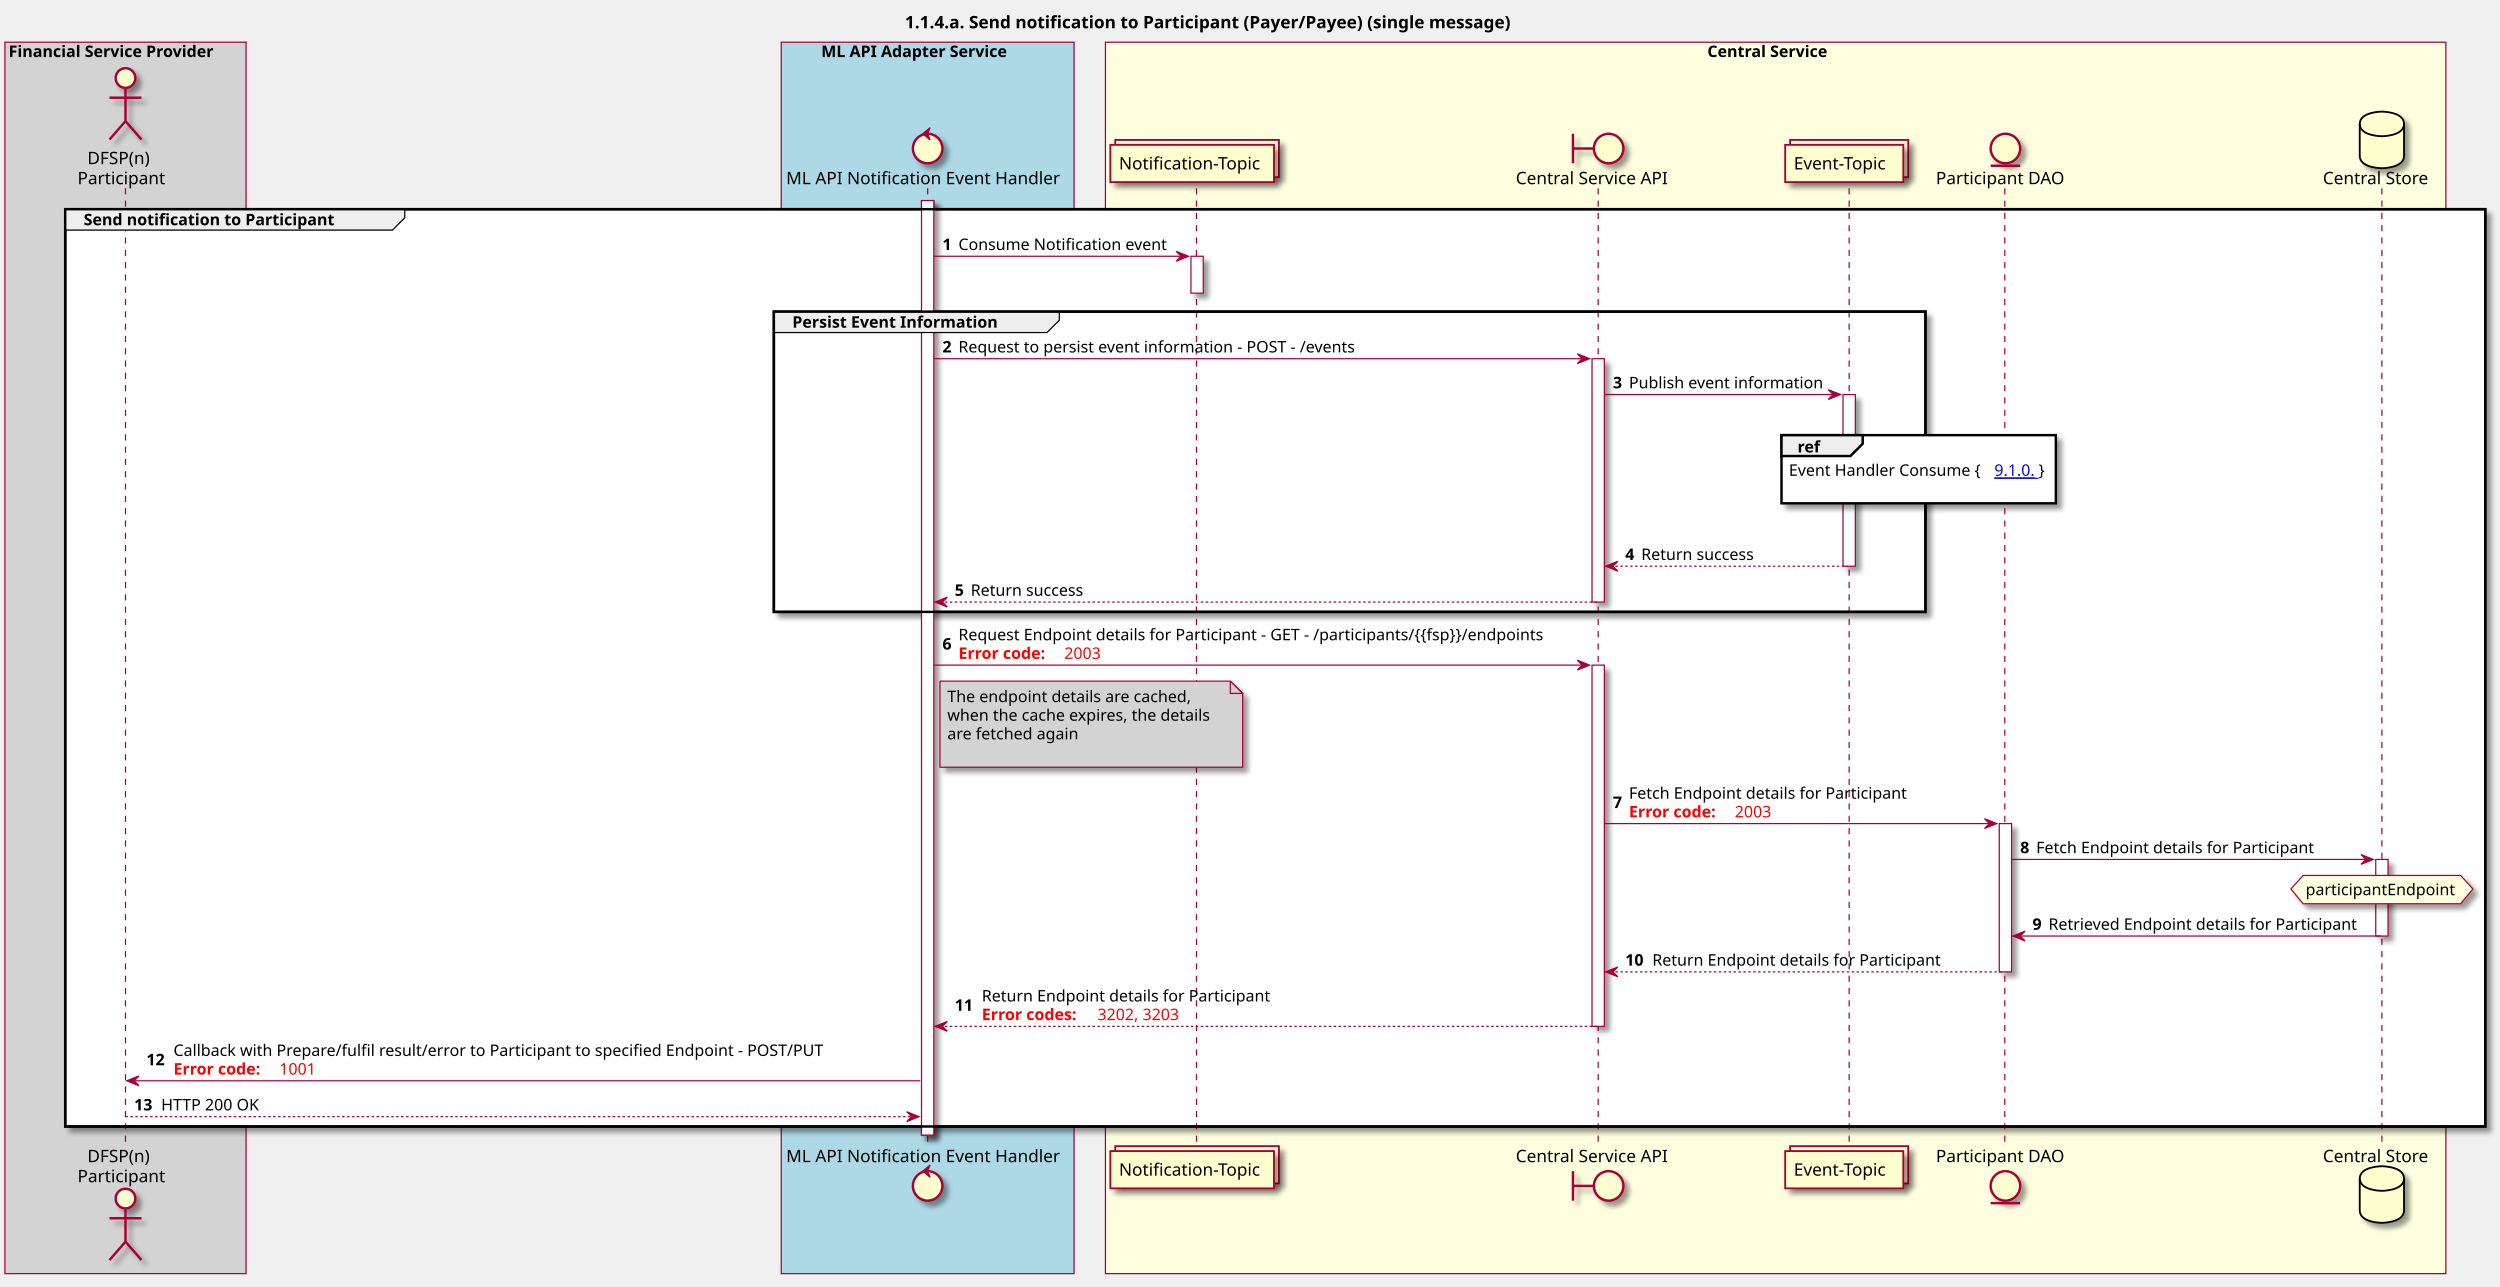
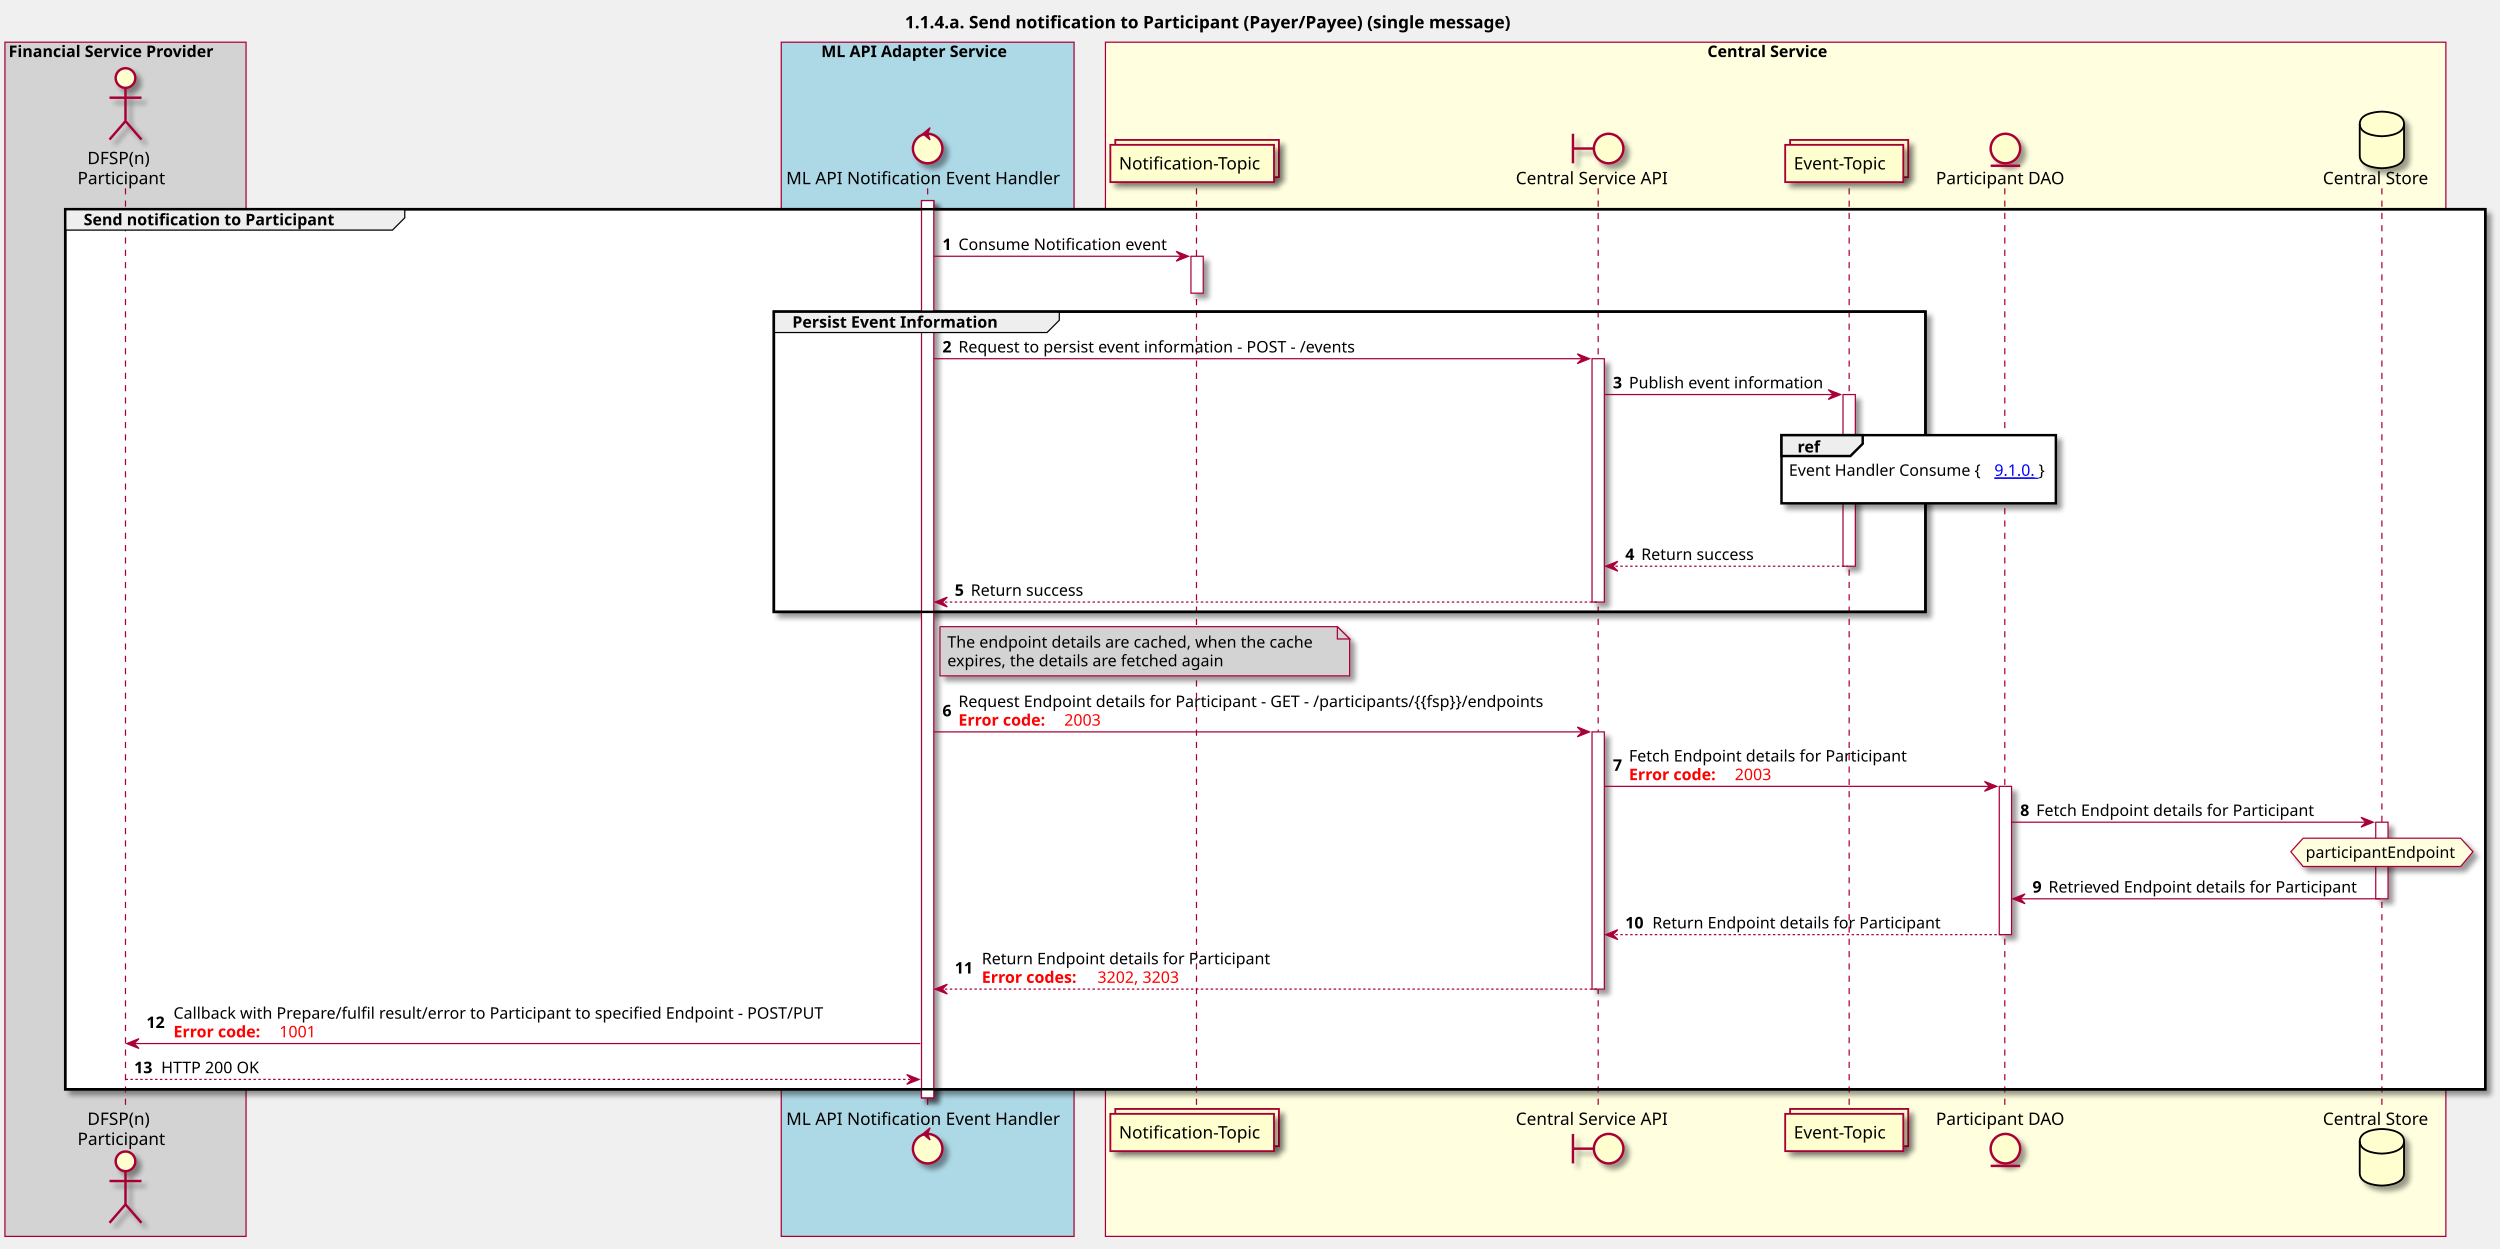
- <svg xmlns="http://www.w3.org/2000/svg" xmlns:xlink="http://www.w3.org/1999/xlink" contentScriptType="application/ecmascript" contentStyleType="text/css" height="1046px" preserveAspectRatio="none" style="width:2032px;height:1046px;" version="1.1" viewBox="0 0 2032 1046" width="2032px" zoomAndPan="magnify">
+ <svg xmlns="http://www.w3.org/2000/svg" xmlns:xlink="http://www.w3.org/1999/xlink" contentScriptType="application/ecmascript" contentStyleType="text/css" height="1015px" preserveAspectRatio="none" style="width:2032px;height:1015px;" version="1.1" viewBox="0 0 2032 1015" width="2032px" zoomAndPan="magnify">
  <defs>
-     <filter height="300%" id="fhhqsnhbnl00g" width="300%" x="-1" y="-1">
+     <filter height="300%" id="f6dwxmrc2n5lg" width="300%" x="-1" y="-1">
      <feGaussianBlur result="blurOut" stdDeviation="2.0" />
      <feColorMatrix in="blurOut" result="blurOut2" type="matrix" values="0 0 0 0 0 0 0 0 0 0 0 0 0 0 0 0 0 0 .4 0" />
      <feOffset dx="4.0" dy="4.0" in="blurOut2" result="blurOut3" />
      <feBlend in="SourceGraphic" in2="blurOut3" mode="normal" />
    </filter>
  </defs>
  <g>
    <text fill="#000000" font-family="sans-serif" font-size="14" font-weight="bold" lengthAdjust="spacingAndGlyphs" textLength="562" x="735.5" y="22.995">1.1.4.a. Send notification to Participant (Payer/Payee) (single message)</text>
-     <rect fill="#D3D3D3" height="1000.906" style="stroke: #A80036; stroke-width: 1.0;" width="196" x="4" y="34.297" />
+     <rect fill="#D3D3D3" height="970.641" style="stroke: #A80036; stroke-width: 1.0;" width="196" x="4" y="34.297" />
    <text fill="#000000" font-family="sans-serif" font-size="13" font-weight="bold" lengthAdjust="spacingAndGlyphs" textLength="190" x="7" y="46.364">Financial Service Provider</text>
-     <rect fill="#ADD8E6" height="1000.906" style="stroke: #A80036; stroke-width: 1.0;" width="238" x="635" y="34.297" />
+     <rect fill="#ADD8E6" height="970.641" style="stroke: #A80036; stroke-width: 1.0;" width="238" x="635" y="34.297" />
    <text fill="#000000" font-family="sans-serif" font-size="13" font-weight="bold" lengthAdjust="spacingAndGlyphs" textLength="173" x="667.5" y="46.364">ML API Adapter Service</text>
-     <rect fill="#FFFFE0" height="1000.906" style="stroke: #A80036; stroke-width: 1.0;" width="1089.5" x="898.5" y="34.297" />
+     <rect fill="#FFFFE0" height="970.641" style="stroke: #A80036; stroke-width: 1.0;" width="1089.5" x="898.5" y="34.297" />
    <text fill="#000000" font-family="sans-serif" font-size="13" font-weight="bold" lengthAdjust="spacingAndGlyphs" textLength="111" x="1387.75" y="46.364">Central Service</text>
-     <rect fill="#FFFFFF" filter="url(#fhhqsnhbnl00g)" height="759.586" style="stroke: #A80036; stroke-width: 1.0;" width="10" x="749" y="163.023" />
-     <rect fill="#FFFFFF" filter="url(#fhhqsnhbnl00g)" height="30" style="stroke: #A80036; stroke-width: 1.0;" width="10" x="968" y="208.289" />
-     <rect fill="#FFFFFF" filter="url(#fhhqsnhbnl00g)" height="197.797" style="stroke: #A80036; stroke-width: 1.0;" width="10" x="1294" y="291.555" />
-     <rect fill="#FFFFFF" filter="url(#fhhqsnhbnl00g)" height="293.594" style="stroke: #A80036; stroke-width: 1.0;" width="10" x="1294" y="540.617" />
-     <rect fill="#FFFFFF" filter="url(#fhhqsnhbnl00g)" height="139.531" style="stroke: #A80036; stroke-width: 1.0;" width="10" x="1498" y="320.688" />
-     <rect fill="#FFFFFF" filter="url(#fhhqsnhbnl00g)" height="120.531" style="stroke: #A80036; stroke-width: 1.0;" width="10" x="1625" y="669.414" />
-     <rect fill="#FFFFFF" filter="url(#fhhqsnhbnl00g)" height="62.266" style="stroke: #A80036; stroke-width: 1.0;" width="10" x="1931" y="698.547" />
-     <rect fill="#FFFFFF" filter="url(#fhhqsnhbnl00g)" height="745.586" style="stroke: #000000; stroke-width: 2.0;" width="1967" x="53" y="170.023" />
-     <rect fill="#FFFFFF" filter="url(#fhhqsnhbnl00g)" height="244.062" style="stroke: #000000; stroke-width: 2.0;" width="936" x="629" y="253.289" />
-     <line style="stroke: #A80036; stroke-width: 1.0; stroke-dasharray: 5.0,5.0;" x1="102" x2="102" y1="153.023" y2="932.609" />
-     <line style="stroke: #A80036; stroke-width: 1.0; stroke-dasharray: 5.0,5.0;" x1="754" x2="754" y1="153.023" y2="932.609" />
-     <line style="stroke: #A80036; stroke-width: 1.0; stroke-dasharray: 5.0,5.0;" x1="972.5" x2="972.5" y1="153.023" y2="932.609" />
-     <line style="stroke: #A80036; stroke-width: 1.0; stroke-dasharray: 5.0,5.0;" x1="1299" x2="1299" y1="153.023" y2="932.609" />
-     <line style="stroke: #A80036; stroke-width: 1.0; stroke-dasharray: 5.0,5.0;" x1="1503" x2="1503" y1="153.023" y2="932.609" />
-     <line style="stroke: #A80036; stroke-width: 1.0; stroke-dasharray: 5.0,5.0;" x1="1629.5" x2="1629.5" y1="153.023" y2="932.609" />
-     <line style="stroke: #A80036; stroke-width: 1.0; stroke-dasharray: 5.0,5.0;" x1="1936" x2="1936" y1="153.023" y2="932.609" />
+     <rect fill="#FFFFFF" filter="url(#f6dwxmrc2n5lg)" height="729.32" style="stroke: #A80036; stroke-width: 1.0;" width="10" x="749" y="163.023" />
+     <rect fill="#FFFFFF" filter="url(#f6dwxmrc2n5lg)" height="30" style="stroke: #A80036; stroke-width: 1.0;" width="10" x="968" y="208.289" />
+     <rect fill="#FFFFFF" filter="url(#f6dwxmrc2n5lg)" height="197.797" style="stroke: #A80036; stroke-width: 1.0;" width="10" x="1294" y="291.555" />
+     <rect fill="#FFFFFF" filter="url(#f6dwxmrc2n5lg)" height="209.062" style="stroke: #A80036; stroke-width: 1.0;" width="10" x="1294" y="594.883" />
+     <rect fill="#FFFFFF" filter="url(#f6dwxmrc2n5lg)" height="139.531" style="stroke: #A80036; stroke-width: 1.0;" width="10" x="1498" y="320.688" />
+     <rect fill="#FFFFFF" filter="url(#f6dwxmrc2n5lg)" height="120.531" style="stroke: #A80036; stroke-width: 1.0;" width="10" x="1625" y="639.148" />
+     <rect fill="#FFFFFF" filter="url(#f6dwxmrc2n5lg)" height="62.266" style="stroke: #A80036; stroke-width: 1.0;" width="10" x="1931" y="668.281" />
+     <rect fill="#FFFFFF" filter="url(#f6dwxmrc2n5lg)" height="715.32" style="stroke: #000000; stroke-width: 2.0;" width="1967" x="53" y="170.023" />
+     <rect fill="#FFFFFF" filter="url(#f6dwxmrc2n5lg)" height="244.062" style="stroke: #000000; stroke-width: 2.0;" width="936" x="629" y="253.289" />
+     <line style="stroke: #A80036; stroke-width: 1.0; stroke-dasharray: 5.0,5.0;" x1="102" x2="102" y1="153.023" y2="902.344" />
+     <line style="stroke: #A80036; stroke-width: 1.0; stroke-dasharray: 5.0,5.0;" x1="754" x2="754" y1="153.023" y2="902.344" />
+     <line style="stroke: #A80036; stroke-width: 1.0; stroke-dasharray: 5.0,5.0;" x1="972.5" x2="972.5" y1="153.023" y2="902.344" />
+     <line style="stroke: #A80036; stroke-width: 1.0; stroke-dasharray: 5.0,5.0;" x1="1299" x2="1299" y1="153.023" y2="902.344" />
+     <line style="stroke: #A80036; stroke-width: 1.0; stroke-dasharray: 5.0,5.0;" x1="1503" x2="1503" y1="153.023" y2="902.344" />
+     <line style="stroke: #A80036; stroke-width: 1.0; stroke-dasharray: 5.0,5.0;" x1="1629.5" x2="1629.5" y1="153.023" y2="902.344" />
+     <line style="stroke: #A80036; stroke-width: 1.0; stroke-dasharray: 5.0,5.0;" x1="1936" x2="1936" y1="153.023" y2="902.344" />
    <text fill="#000000" font-family="sans-serif" font-size="14" lengthAdjust="spacingAndGlyphs" textLength="56" x="71" y="133.425">DFSP(n)</text>
    <text fill="#000000" font-family="sans-serif" font-size="14" lengthAdjust="spacingAndGlyphs" textLength="72" x="63" y="149.722">Participant</text>
-     <ellipse cx="102" cy="63.43" fill="#FEFECE" filter="url(#fhhqsnhbnl00g)" rx="8" ry="8" style="stroke: #A80036; stroke-width: 2.0;" />
-     <path d="M102,71.43 L102,98.43 M89,79.43 L115,79.43 M102,98.43 L89,113.43 M102,98.43 L115,113.43 " fill="none" filter="url(#fhhqsnhbnl00g)" style="stroke: #A80036; stroke-width: 2.0;" />
-     <text fill="#000000" font-family="sans-serif" font-size="14" lengthAdjust="spacingAndGlyphs" textLength="56" x="71" y="944.605">DFSP(n)</text>
-     <text fill="#000000" font-family="sans-serif" font-size="14" lengthAdjust="spacingAndGlyphs" textLength="72" x="63" y="960.901">Participant</text>
-     <ellipse cx="102" cy="974.203" fill="#FEFECE" filter="url(#fhhqsnhbnl00g)" rx="8" ry="8" style="stroke: #A80036; stroke-width: 2.0;" />
-     <path d="M102,982.203 L102,1009.203 M89,990.203 L115,990.203 M102,1009.203 L89,1024.203 M102,1009.203 L115,1024.203 " fill="none" filter="url(#fhhqsnhbnl00g)" style="stroke: #A80036; stroke-width: 2.0;" />
+     <ellipse cx="102" cy="63.43" fill="#FEFECE" filter="url(#f6dwxmrc2n5lg)" rx="8" ry="8" style="stroke: #A80036; stroke-width: 2.0;" />
+     <path d="M102,71.43 L102,98.43 M89,79.43 L115,79.43 M102,98.43 L89,113.43 M102,98.43 L115,113.43 " fill="none" filter="url(#f6dwxmrc2n5lg)" style="stroke: #A80036; stroke-width: 2.0;" />
+     <text fill="#000000" font-family="sans-serif" font-size="14" lengthAdjust="spacingAndGlyphs" textLength="56" x="71" y="914.339">DFSP(n)</text>
+     <text fill="#000000" font-family="sans-serif" font-size="14" lengthAdjust="spacingAndGlyphs" textLength="72" x="63" y="930.636">Participant</text>
+     <ellipse cx="102" cy="943.938" fill="#FEFECE" filter="url(#f6dwxmrc2n5lg)" rx="8" ry="8" style="stroke: #A80036; stroke-width: 2.0;" />
+     <path d="M102,951.938 L102,978.938 M89,959.938 L115,959.938 M102,978.938 L89,993.938 M102,978.938 L115,993.938 " fill="none" filter="url(#f6dwxmrc2n5lg)" style="stroke: #A80036; stroke-width: 2.0;" />
    <text fill="#000000" font-family="sans-serif" font-size="14" lengthAdjust="spacingAndGlyphs" textLength="224" x="639" y="149.722">ML API Notification Event Handler</text>
-     <ellipse cx="754" cy="120.727" fill="#FEFECE" filter="url(#fhhqsnhbnl00g)" rx="12" ry="12" style="stroke: #A80036; stroke-width: 2.0;" />
+     <ellipse cx="754" cy="120.727" fill="#FEFECE" filter="url(#f6dwxmrc2n5lg)" rx="12" ry="12" style="stroke: #A80036; stroke-width: 2.0;" />
    <polygon fill="#A80036" points="750,108.727,756,103.727,754,108.727,756,113.727,750,108.727" style="stroke: #A80036; stroke-width: 1.0;" />
-     <text fill="#000000" font-family="sans-serif" font-size="14" lengthAdjust="spacingAndGlyphs" textLength="224" x="639" y="944.605">ML API Notification Event Handler</text>
-     <ellipse cx="754" cy="963.906" fill="#FEFECE" filter="url(#fhhqsnhbnl00g)" rx="12" ry="12" style="stroke: #A80036; stroke-width: 2.0;" />
-     <polygon fill="#A80036" points="750,951.906,756,946.906,754,951.906,756,956.906,750,951.906" style="stroke: #A80036; stroke-width: 1.0;" />
-     <rect fill="#FEFECE" filter="url(#fhhqsnhbnl00g)" height="30.297" style="stroke: #A80036; stroke-width: 1.5;" width="133" x="906.5" y="113.727" />
-     <rect fill="#FEFECE" filter="url(#fhhqsnhbnl00g)" height="30.297" style="stroke: #A80036; stroke-width: 1.5;" width="133" x="902.5" y="117.727" />
+     <text fill="#000000" font-family="sans-serif" font-size="14" lengthAdjust="spacingAndGlyphs" textLength="224" x="639" y="914.339">ML API Notification Event Handler</text>
+     <ellipse cx="754" cy="933.641" fill="#FEFECE" filter="url(#f6dwxmrc2n5lg)" rx="12" ry="12" style="stroke: #A80036; stroke-width: 2.0;" />
+     <polygon fill="#A80036" points="750,921.641,756,916.641,754,921.641,756,926.641,750,921.641" style="stroke: #A80036; stroke-width: 1.0;" />
+     <rect fill="#FEFECE" filter="url(#f6dwxmrc2n5lg)" height="30.297" style="stroke: #A80036; stroke-width: 1.5;" width="133" x="906.5" y="113.727" />
+     <rect fill="#FEFECE" filter="url(#f6dwxmrc2n5lg)" height="30.297" style="stroke: #A80036; stroke-width: 1.5;" width="133" x="902.5" y="117.727" />
    <text fill="#000000" font-family="sans-serif" font-size="14" lengthAdjust="spacingAndGlyphs" textLength="119" x="909.5" y="137.722">Notification-Topic</text>
-     <rect fill="#FEFECE" filter="url(#fhhqsnhbnl00g)" height="30.297" style="stroke: #A80036; stroke-width: 1.5;" width="133" x="906.5" y="931.609" />
-     <rect fill="#FEFECE" filter="url(#fhhqsnhbnl00g)" height="30.297" style="stroke: #A80036; stroke-width: 1.5;" width="133" x="902.5" y="935.609" />
-     <text fill="#000000" font-family="sans-serif" font-size="14" lengthAdjust="spacingAndGlyphs" textLength="119" x="909.5" y="955.605">Notification-Topic</text>
+     <rect fill="#FEFECE" filter="url(#f6dwxmrc2n5lg)" height="30.297" style="stroke: #A80036; stroke-width: 1.5;" width="133" x="906.5" y="901.344" />
+     <rect fill="#FEFECE" filter="url(#f6dwxmrc2n5lg)" height="30.297" style="stroke: #A80036; stroke-width: 1.5;" width="133" x="902.5" y="905.344" />
+     <text fill="#000000" font-family="sans-serif" font-size="14" lengthAdjust="spacingAndGlyphs" textLength="119" x="909.5" y="925.339">Notification-Topic</text>
    <text fill="#000000" font-family="sans-serif" font-size="14" lengthAdjust="spacingAndGlyphs" textLength="128" x="1232" y="149.722">Central Service API</text>
-     <path d="M1278.5,108.727 L1278.5,132.727 M1278.5,120.727 L1295.5,120.727 " fill="none" filter="url(#fhhqsnhbnl00g)" style="stroke: #A80036; stroke-width: 2.0;" />
-     <ellipse cx="1307.5" cy="120.727" fill="#FEFECE" filter="url(#fhhqsnhbnl00g)" rx="12" ry="12" style="stroke: #A80036; stroke-width: 2.0;" />
-     <text fill="#000000" font-family="sans-serif" font-size="14" lengthAdjust="spacingAndGlyphs" textLength="128" x="1232" y="944.605">Central Service API</text>
-     <path d="M1278.5,951.906 L1278.5,975.906 M1278.5,963.906 L1295.5,963.906 " fill="none" filter="url(#fhhqsnhbnl00g)" style="stroke: #A80036; stroke-width: 2.0;" />
-     <ellipse cx="1307.5" cy="963.906" fill="#FEFECE" filter="url(#fhhqsnhbnl00g)" rx="12" ry="12" style="stroke: #A80036; stroke-width: 2.0;" />
-     <rect fill="#FEFECE" filter="url(#fhhqsnhbnl00g)" height="30.297" style="stroke: #A80036; stroke-width: 1.5;" width="96" x="1455" y="113.727" />
-     <rect fill="#FEFECE" filter="url(#fhhqsnhbnl00g)" height="30.297" style="stroke: #A80036; stroke-width: 1.5;" width="96" x="1451" y="117.727" />
+     <path d="M1278.5,108.727 L1278.5,132.727 M1278.5,120.727 L1295.5,120.727 " fill="none" filter="url(#f6dwxmrc2n5lg)" style="stroke: #A80036; stroke-width: 2.0;" />
+     <ellipse cx="1307.5" cy="120.727" fill="#FEFECE" filter="url(#f6dwxmrc2n5lg)" rx="12" ry="12" style="stroke: #A80036; stroke-width: 2.0;" />
+     <text fill="#000000" font-family="sans-serif" font-size="14" lengthAdjust="spacingAndGlyphs" textLength="128" x="1232" y="914.339">Central Service API</text>
+     <path d="M1278.5,921.641 L1278.5,945.641 M1278.5,933.641 L1295.5,933.641 " fill="none" filter="url(#f6dwxmrc2n5lg)" style="stroke: #A80036; stroke-width: 2.0;" />
+     <ellipse cx="1307.5" cy="933.641" fill="#FEFECE" filter="url(#f6dwxmrc2n5lg)" rx="12" ry="12" style="stroke: #A80036; stroke-width: 2.0;" />
+     <rect fill="#FEFECE" filter="url(#f6dwxmrc2n5lg)" height="30.297" style="stroke: #A80036; stroke-width: 1.5;" width="96" x="1455" y="113.727" />
+     <rect fill="#FEFECE" filter="url(#f6dwxmrc2n5lg)" height="30.297" style="stroke: #A80036; stroke-width: 1.5;" width="96" x="1451" y="117.727" />
    <text fill="#000000" font-family="sans-serif" font-size="14" lengthAdjust="spacingAndGlyphs" textLength="82" x="1458" y="137.722">Event-Topic</text>
-     <rect fill="#FEFECE" filter="url(#fhhqsnhbnl00g)" height="30.297" style="stroke: #A80036; stroke-width: 1.5;" width="96" x="1455" y="931.609" />
-     <rect fill="#FEFECE" filter="url(#fhhqsnhbnl00g)" height="30.297" style="stroke: #A80036; stroke-width: 1.5;" width="96" x="1451" y="935.609" />
-     <text fill="#000000" font-family="sans-serif" font-size="14" lengthAdjust="spacingAndGlyphs" textLength="82" x="1458" y="955.605">Event-Topic</text>
+     <rect fill="#FEFECE" filter="url(#f6dwxmrc2n5lg)" height="30.297" style="stroke: #A80036; stroke-width: 1.5;" width="96" x="1455" y="901.344" />
+     <rect fill="#FEFECE" filter="url(#f6dwxmrc2n5lg)" height="30.297" style="stroke: #A80036; stroke-width: 1.5;" width="96" x="1451" y="905.344" />
+     <text fill="#000000" font-family="sans-serif" font-size="14" lengthAdjust="spacingAndGlyphs" textLength="82" x="1458" y="925.339">Event-Topic</text>
    <text fill="#000000" font-family="sans-serif" font-size="14" lengthAdjust="spacingAndGlyphs" textLength="107" x="1573.5" y="149.722">Participant DAO</text>
-     <ellipse cx="1630" cy="120.727" fill="#FEFECE" filter="url(#fhhqsnhbnl00g)" rx="12" ry="12" style="stroke: #A80036; stroke-width: 2.0;" />
+     <ellipse cx="1630" cy="120.727" fill="#FEFECE" filter="url(#f6dwxmrc2n5lg)" rx="12" ry="12" style="stroke: #A80036; stroke-width: 2.0;" />
    <line style="stroke: #A80036; stroke-width: 2.0;" x1="1618" x2="1642" y1="134.727" y2="134.727" />
-     <text fill="#000000" font-family="sans-serif" font-size="14" lengthAdjust="spacingAndGlyphs" textLength="107" x="1573.5" y="944.605">Participant DAO</text>
-     <ellipse cx="1630" cy="963.906" fill="#FEFECE" filter="url(#fhhqsnhbnl00g)" rx="12" ry="12" style="stroke: #A80036; stroke-width: 2.0;" />
-     <line style="stroke: #A80036; stroke-width: 2.0;" x1="1618" x2="1642" y1="977.906" y2="977.906" />
+     <text fill="#000000" font-family="sans-serif" font-size="14" lengthAdjust="spacingAndGlyphs" textLength="107" x="1573.5" y="914.339">Participant DAO</text>
+     <ellipse cx="1630" cy="933.641" fill="#FEFECE" filter="url(#f6dwxmrc2n5lg)" rx="12" ry="12" style="stroke: #A80036; stroke-width: 2.0;" />
+     <line style="stroke: #A80036; stroke-width: 2.0;" x1="1618" x2="1642" y1="947.641" y2="947.641" />
    <text fill="#000000" font-family="sans-serif" font-size="14" lengthAdjust="spacingAndGlyphs" textLength="90" x="1888" y="149.722">Central Store</text>
-     <path d="M1918,100.727 C1918,90.727 1936,90.727 1936,90.727 C1936,90.727 1954,90.727 1954,100.727 L1954,126.727 C1954,136.727 1936,136.727 1936,136.727 C1936,136.727 1918,136.727 1918,126.727 L1918,100.727 " fill="#FEFECE" filter="url(#fhhqsnhbnl00g)" style="stroke: #000000; stroke-width: 1.5;" />
+     <path d="M1918,100.727 C1918,90.727 1936,90.727 1936,90.727 C1936,90.727 1954,90.727 1954,100.727 L1954,126.727 C1954,136.727 1936,136.727 1936,136.727 C1936,136.727 1918,136.727 1918,126.727 L1918,100.727 " fill="#FEFECE" filter="url(#f6dwxmrc2n5lg)" style="stroke: #000000; stroke-width: 1.5;" />
    <path d="M1918,100.727 C1918,110.727 1936,110.727 1936,110.727 C1936,110.727 1954,110.727 1954,100.727 " fill="none" style="stroke: #000000; stroke-width: 1.5;" />
-     <text fill="#000000" font-family="sans-serif" font-size="14" lengthAdjust="spacingAndGlyphs" textLength="90" x="1888" y="944.605">Central Store</text>
-     <path d="M1918,957.906 C1918,947.906 1936,947.906 1936,947.906 C1936,947.906 1954,947.906 1954,957.906 L1954,983.906 C1954,993.906 1936,993.906 1936,993.906 C1936,993.906 1918,993.906 1918,983.906 L1918,957.906 " fill="#FEFECE" filter="url(#fhhqsnhbnl00g)" style="stroke: #000000; stroke-width: 1.5;" />
-     <path d="M1918,957.906 C1918,967.906 1936,967.906 1936,967.906 C1936,967.906 1954,967.906 1954,957.906 " fill="none" style="stroke: #000000; stroke-width: 1.5;" />
-     <rect fill="#FFFFFF" filter="url(#fhhqsnhbnl00g)" height="759.586" style="stroke: #A80036; stroke-width: 1.0;" width="10" x="749" y="163.023" />
-     <rect fill="#FFFFFF" filter="url(#fhhqsnhbnl00g)" height="30" style="stroke: #A80036; stroke-width: 1.0;" width="10" x="968" y="208.289" />
-     <rect fill="#FFFFFF" filter="url(#fhhqsnhbnl00g)" height="197.797" style="stroke: #A80036; stroke-width: 1.0;" width="10" x="1294" y="291.555" />
-     <rect fill="#FFFFFF" filter="url(#fhhqsnhbnl00g)" height="293.594" style="stroke: #A80036; stroke-width: 1.0;" width="10" x="1294" y="540.617" />
-     <rect fill="#FFFFFF" filter="url(#fhhqsnhbnl00g)" height="139.531" style="stroke: #A80036; stroke-width: 1.0;" width="10" x="1498" y="320.688" />
-     <rect fill="#FFFFFF" filter="url(#fhhqsnhbnl00g)" height="120.531" style="stroke: #A80036; stroke-width: 1.0;" width="10" x="1625" y="669.414" />
-     <rect fill="#FFFFFF" filter="url(#fhhqsnhbnl00g)" height="62.266" style="stroke: #A80036; stroke-width: 1.0;" width="10" x="1931" y="698.547" />
+     <text fill="#000000" font-family="sans-serif" font-size="14" lengthAdjust="spacingAndGlyphs" textLength="90" x="1888" y="914.339">Central Store</text>
+     <path d="M1918,927.641 C1918,917.641 1936,917.641 1936,917.641 C1936,917.641 1954,917.641 1954,927.641 L1954,953.641 C1954,963.641 1936,963.641 1936,963.641 C1936,963.641 1918,963.641 1918,953.641 L1918,927.641 " fill="#FEFECE" filter="url(#f6dwxmrc2n5lg)" style="stroke: #000000; stroke-width: 1.5;" />
+     <path d="M1918,927.641 C1918,937.641 1936,937.641 1936,937.641 C1936,937.641 1954,937.641 1954,927.641 " fill="none" style="stroke: #000000; stroke-width: 1.5;" />
+     <rect fill="#FFFFFF" filter="url(#f6dwxmrc2n5lg)" height="729.32" style="stroke: #A80036; stroke-width: 1.0;" width="10" x="749" y="163.023" />
+     <rect fill="#FFFFFF" filter="url(#f6dwxmrc2n5lg)" height="30" style="stroke: #A80036; stroke-width: 1.0;" width="10" x="968" y="208.289" />
+     <rect fill="#FFFFFF" filter="url(#f6dwxmrc2n5lg)" height="197.797" style="stroke: #A80036; stroke-width: 1.0;" width="10" x="1294" y="291.555" />
+     <rect fill="#FFFFFF" filter="url(#f6dwxmrc2n5lg)" height="209.062" style="stroke: #A80036; stroke-width: 1.0;" width="10" x="1294" y="594.883" />
+     <rect fill="#FFFFFF" filter="url(#f6dwxmrc2n5lg)" height="139.531" style="stroke: #A80036; stroke-width: 1.0;" width="10" x="1498" y="320.688" />
+     <rect fill="#FFFFFF" filter="url(#f6dwxmrc2n5lg)" height="120.531" style="stroke: #A80036; stroke-width: 1.0;" width="10" x="1625" y="639.148" />
+     <rect fill="#FFFFFF" filter="url(#f6dwxmrc2n5lg)" height="62.266" style="stroke: #A80036; stroke-width: 1.0;" width="10" x="1931" y="668.281" />
    <path d="M53,170.023 L329,170.023 L329,177.023 L319,187.023 L53,187.023 L53,170.023 " fill="#EEEEEE" style="stroke: #000000; stroke-width: 1.0;" />
-     <rect fill="none" height="745.586" style="stroke: #000000; stroke-width: 2.0;" width="1967" x="53" y="170.023" />
+     <rect fill="none" height="715.32" style="stroke: #000000; stroke-width: 2.0;" width="1967" x="53" y="170.023" />
    <text fill="#000000" font-family="sans-serif" font-size="13" font-weight="bold" lengthAdjust="spacingAndGlyphs" textLength="231" x="68" y="183.09">Send notification to Participant</text>
    <polygon fill="#A80036" points="956,204.289,966,208.289,956,212.289,960,208.289" style="stroke: #A80036; stroke-width: 1.0;" />
    <line style="stroke: #A80036; stroke-width: 1.0;" x1="759" x2="962" y1="208.289" y2="208.289" />
    <text fill="#000000" font-family="sans-serif" font-size="13" font-weight="bold" lengthAdjust="spacingAndGlyphs" textLength="9" x="766" y="203.223">1</text>
    <text fill="#000000" font-family="sans-serif" font-size="13" lengthAdjust="spacingAndGlyphs" textLength="177" x="779" y="203.223">Consume Notification event</text>
    <path d="M629,253.289 L861,253.289 L861,260.289 L851,270.289 L629,270.289 L629,253.289 " fill="#EEEEEE" style="stroke: #000000; stroke-width: 1.0;" />
    <rect fill="none" height="244.062" style="stroke: #000000; stroke-width: 2.0;" width="936" x="629" y="253.289" />
    <text fill="#000000" font-family="sans-serif" font-size="13" font-weight="bold" lengthAdjust="spacingAndGlyphs" textLength="187" x="644" y="266.356">Persist Event Information</text>
    <polygon fill="#A80036" points="1282,287.555,1292,291.555,1282,295.555,1286,291.555" style="stroke: #A80036; stroke-width: 1.0;" />
    <line style="stroke: #A80036; stroke-width: 1.0;" x1="759" x2="1288" y1="291.555" y2="291.555" />
    <text fill="#000000" font-family="sans-serif" font-size="13" font-weight="bold" lengthAdjust="spacingAndGlyphs" textLength="9" x="766" y="286.489">2</text>
    <text fill="#000000" font-family="sans-serif" font-size="13" lengthAdjust="spacingAndGlyphs" textLength="340" x="779" y="286.489">Request to persist event information - POST - /events</text>
    <polygon fill="#A80036" points="1486,316.688,1496,320.688,1486,324.688,1490,320.688" style="stroke: #A80036; stroke-width: 1.0;" />
    <line style="stroke: #A80036; stroke-width: 1.0;" x1="1304" x2="1492" y1="320.688" y2="320.688" />
    <text fill="#000000" font-family="sans-serif" font-size="13" font-weight="bold" lengthAdjust="spacingAndGlyphs" textLength="9" x="1311" y="315.622">3</text>
    <text fill="#000000" font-family="sans-serif" font-size="13" lengthAdjust="spacingAndGlyphs" textLength="162" x="1324" y="315.622">Publish event information</text>
-     <rect fill="#FFFFFF" filter="url(#fhhqsnhbnl00g)" height="55.398" style="stroke: #000000; stroke-width: 2.0;" width="223" x="1448" y="353.688" />
+     <rect fill="#FFFFFF" filter="url(#f6dwxmrc2n5lg)" height="55.398" style="stroke: #000000; stroke-width: 2.0;" width="223" x="1448" y="353.688" />
    <polygon fill="#EEEEEE" points="1448,353.688,1514,353.688,1514,360.688,1504,370.688,1448,370.688,1448,353.688" style="stroke: #000000; stroke-width: 2.0;" />
    <text fill="#000000" font-family="sans-serif" font-size="13" font-weight="bold" lengthAdjust="spacingAndGlyphs" textLength="21" x="1461" y="367.754">ref</text>
    <text fill="#000000" font-family="sans-serif" font-size="13" lengthAdjust="spacingAndGlyphs" textLength="167" x="1454" y="386.754">Event Handler Consume {</text>
    <a target="_top" xlink:actuate="onRequest" xlink:href="https://github.com/mojaloop/docs/blob/develop/CentralServices/seq_diagrams/seq-event-9.1.0.svg" xlink:show="new" xlink:title="https://github.com/mojaloop/docs/blob/develop/CentralServices/seq_diagrams/seq-event-9.1.0.svg" xlink:type="simple">
      <text fill="#0000FF" font-family="sans-serif" font-size="13" lengthAdjust="spacingAndGlyphs" text-decoration="underline" textLength="36" x="1621" y="386.754">9.1.0.</text>
      <line style="stroke: #0000FF; stroke-width: 1.0;" x1="1621" x2="1657" y1="388.754" y2="388.754" />
    </a>
    <text fill="#000000" font-family="sans-serif" font-size="13" lengthAdjust="spacingAndGlyphs" textLength="8" x="1657" y="386.754">}</text>
    <text fill="#000000" font-family="sans-serif" font-size="13" lengthAdjust="spacingAndGlyphs" textLength="0" x="1458" y="401.887" />
    <polygon fill="#A80036" points="1315,456.219,1305,460.219,1315,464.219,1311,460.219" style="stroke: #A80036; stroke-width: 1.0;" />
    <line style="stroke: #A80036; stroke-width: 1.0; stroke-dasharray: 2.0,2.0;" x1="1309" x2="1502" y1="460.219" y2="460.219" />
    <text fill="#000000" font-family="sans-serif" font-size="13" font-weight="bold" lengthAdjust="spacingAndGlyphs" textLength="9" x="1321" y="455.153">4</text>
    <text fill="#000000" font-family="sans-serif" font-size="13" lengthAdjust="spacingAndGlyphs" textLength="97" x="1334" y="455.153">Return success</text>
    <polygon fill="#A80036" points="770,485.352,760,489.352,770,493.352,766,489.352" style="stroke: #A80036; stroke-width: 1.0;" />
    <line style="stroke: #A80036; stroke-width: 1.0; stroke-dasharray: 2.0,2.0;" x1="764" x2="1298" y1="489.352" y2="489.352" />
    <text fill="#000000" font-family="sans-serif" font-size="13" font-weight="bold" lengthAdjust="spacingAndGlyphs" textLength="9" x="776" y="484.286">5</text>
    <text fill="#000000" font-family="sans-serif" font-size="13" lengthAdjust="spacingAndGlyphs" textLength="97" x="789" y="484.286">Return success</text>
-     <polygon fill="#A80036" points="1282,536.617,1292,540.617,1282,544.617,1286,540.617" style="stroke: #A80036; stroke-width: 1.0;" />
-     <line style="stroke: #A80036; stroke-width: 1.0;" x1="759" x2="1288" y1="540.617" y2="540.617" />
-     <text fill="#000000" font-family="sans-serif" font-size="13" font-weight="bold" lengthAdjust="spacingAndGlyphs" textLength="9" x="766" y="527.985">6</text>
-     <text fill="#000000" font-family="sans-serif" font-size="13" lengthAdjust="spacingAndGlyphs" textLength="503" x="779" y="520.418">Request Endpoint details for Participant - GET - /participants/{{fsp}}/endpoints</text>
-     <text fill="#FF0000" font-family="sans-serif" font-size="13" font-weight="bold" lengthAdjust="spacingAndGlyphs" textLength="82" x="779" y="535.551">Error code:</text>
-     <text fill="#FF0000" font-family="sans-serif" font-size="13" lengthAdjust="spacingAndGlyphs" textLength="32" x="865" y="535.551">2003</text>
-     <path d="M764,553.617 L764,623.617 L1010,623.617 L1010,563.617 L1000,553.617 L764,553.617 " fill="#D3D3D3" filter="url(#fhhqsnhbnl00g)" style="stroke: #A80036; stroke-width: 1.0;" />
-     <path d="M1000,553.617 L1000,563.617 L1010,563.617 L1000,553.617 " fill="#D3D3D3" style="stroke: #A80036; stroke-width: 1.0;" />
-     <text fill="#000000" font-family="sans-serif" font-size="13" lengthAdjust="spacingAndGlyphs" textLength="208" x="770" y="570.684">The endpoint details are cached,</text>
-     <text fill="#000000" font-family="sans-serif" font-size="13" lengthAdjust="spacingAndGlyphs" textLength="225" x="770" y="585.817">when the cache expires, the details</text>
-     <text fill="#000000" font-family="sans-serif" font-size="13" lengthAdjust="spacingAndGlyphs" textLength="112" x="770" y="600.95">are fetched again</text>
-     <text fill="#000000" font-family="sans-serif" font-size="13" lengthAdjust="spacingAndGlyphs" textLength="0" x="774" y="616.082" />
-     <polygon fill="#A80036" points="1613,665.414,1623,669.414,1613,673.414,1617,669.414" style="stroke: #A80036; stroke-width: 1.0;" />
-     <line style="stroke: #A80036; stroke-width: 1.0;" x1="1304" x2="1619" y1="669.414" y2="669.414" />
-     <text fill="#000000" font-family="sans-serif" font-size="13" font-weight="bold" lengthAdjust="spacingAndGlyphs" textLength="9" x="1311" y="656.782">7</text>
-     <text fill="#000000" font-family="sans-serif" font-size="13" lengthAdjust="spacingAndGlyphs" textLength="234" x="1324" y="649.215">Fetch Endpoint details for Participant</text>
-     <text fill="#FF0000" font-family="sans-serif" font-size="13" font-weight="bold" lengthAdjust="spacingAndGlyphs" textLength="82" x="1324" y="664.348">Error code:</text>
-     <text fill="#FF0000" font-family="sans-serif" font-size="13" lengthAdjust="spacingAndGlyphs" textLength="32" x="1410" y="664.348">2003</text>
-     <polygon fill="#A80036" points="1919,694.547,1929,698.547,1919,702.547,1923,698.547" style="stroke: #A80036; stroke-width: 1.0;" />
-     <line style="stroke: #A80036; stroke-width: 1.0;" x1="1635" x2="1925" y1="698.547" y2="698.547" />
-     <text fill="#000000" font-family="sans-serif" font-size="13" font-weight="bold" lengthAdjust="spacingAndGlyphs" textLength="9" x="1642" y="693.481">8</text>
-     <text fill="#000000" font-family="sans-serif" font-size="13" lengthAdjust="spacingAndGlyphs" textLength="234" x="1655" y="693.481">Fetch Endpoint details for Participant</text>
-     <polygon fill="#FFFFE0" filter="url(#fhhqsnhbnl00g)" points="1872,711.547,2000,711.547,2010,722.547,2000,734.547,1872,734.547,1862,722.547,1872,711.547" style="stroke: #A80036; stroke-width: 1.0;" />
-     <text fill="#000000" font-family="sans-serif" font-size="13" lengthAdjust="spacingAndGlyphs" textLength="124" x="1874" y="727.614">participantEndpoint</text>
-     <polygon fill="#A80036" points="1646,756.812,1636,760.812,1646,764.812,1642,760.812" style="stroke: #A80036; stroke-width: 1.0;" />
-     <line style="stroke: #A80036; stroke-width: 1.0;" x1="1640" x2="1935" y1="760.812" y2="760.812" />
-     <text fill="#000000" font-family="sans-serif" font-size="13" font-weight="bold" lengthAdjust="spacingAndGlyphs" textLength="9" x="1652" y="755.747">9</text>
-     <text fill="#000000" font-family="sans-serif" font-size="13" lengthAdjust="spacingAndGlyphs" textLength="259" x="1665" y="755.747">Retrieved Endpoint details for Participant</text>
-     <polygon fill="#A80036" points="1315,785.945,1305,789.945,1315,793.945,1311,789.945" style="stroke: #A80036; stroke-width: 1.0;" />
-     <line style="stroke: #A80036; stroke-width: 1.0; stroke-dasharray: 2.0,2.0;" x1="1309" x2="1629" y1="789.945" y2="789.945" />
-     <text fill="#000000" font-family="sans-serif" font-size="13" font-weight="bold" lengthAdjust="spacingAndGlyphs" textLength="18" x="1321" y="784.879">10</text>
-     <text fill="#000000" font-family="sans-serif" font-size="13" lengthAdjust="spacingAndGlyphs" textLength="241" x="1343" y="784.879">Return Endpoint details for Participant</text>
-     <polygon fill="#A80036" points="770,830.211,760,834.211,770,838.211,766,834.211" style="stroke: #A80036; stroke-width: 1.0;" />
-     <line style="stroke: #A80036; stroke-width: 1.0; stroke-dasharray: 2.0,2.0;" x1="764" x2="1298" y1="834.211" y2="834.211" />
-     <text fill="#000000" font-family="sans-serif" font-size="13" font-weight="bold" lengthAdjust="spacingAndGlyphs" textLength="18" x="776" y="821.579">11</text>
-     <text fill="#000000" font-family="sans-serif" font-size="13" lengthAdjust="spacingAndGlyphs" textLength="241" x="798" y="814.012">Return Endpoint details for Participant</text>
-     <text fill="#FF0000" font-family="sans-serif" font-size="13" font-weight="bold" lengthAdjust="spacingAndGlyphs" textLength="90" x="798" y="829.145">Error codes:</text>
-     <text fill="#FF0000" font-family="sans-serif" font-size="13" lengthAdjust="spacingAndGlyphs" textLength="72" x="892" y="829.145">3202, 3203</text>
-     <polygon fill="#A80036" points="113,874.477,103,878.477,113,882.477,109,878.477" style="stroke: #A80036; stroke-width: 1.0;" />
-     <line style="stroke: #A80036; stroke-width: 1.0;" x1="107" x2="748" y1="878.477" y2="878.477" />
-     <text fill="#000000" font-family="sans-serif" font-size="13" font-weight="bold" lengthAdjust="spacingAndGlyphs" textLength="18" x="119" y="865.844">12</text>
-     <text fill="#000000" font-family="sans-serif" font-size="13" lengthAdjust="spacingAndGlyphs" textLength="542" x="141" y="858.278">Callback with Prepare/fulfil result/error to Participant to specified Endpoint - POST/PUT</text>
-     <text fill="#FF0000" font-family="sans-serif" font-size="13" font-weight="bold" lengthAdjust="spacingAndGlyphs" textLength="82" x="141" y="873.411">Error code:</text>
-     <text fill="#FF0000" font-family="sans-serif" font-size="13" lengthAdjust="spacingAndGlyphs" textLength="32" x="227" y="873.411">1001</text>
-     <polygon fill="#A80036" points="737,903.609,747,907.609,737,911.609,741,907.609" style="stroke: #A80036; stroke-width: 1.0;" />
-     <line style="stroke: #A80036; stroke-width: 1.0; stroke-dasharray: 2.0,2.0;" x1="102" x2="743" y1="907.609" y2="907.609" />
-     <text fill="#000000" font-family="sans-serif" font-size="13" font-weight="bold" lengthAdjust="spacingAndGlyphs" textLength="18" x="109" y="902.543">13</text>
-     <text fill="#000000" font-family="sans-serif" font-size="13" lengthAdjust="spacingAndGlyphs" textLength="82" x="131" y="902.543">HTTP 200 OK</text>
+     <path d="M764,509.352 L764,549.352 L1097,549.352 L1097,519.352 L1087,509.352 L764,509.352 " fill="#D3D3D3" filter="url(#f6dwxmrc2n5lg)" style="stroke: #A80036; stroke-width: 1.0;" />
+     <path d="M1087,509.352 L1087,519.352 L1097,519.352 L1087,509.352 " fill="#D3D3D3" style="stroke: #A80036; stroke-width: 1.0;" />
+     <text fill="#000000" font-family="sans-serif" font-size="13" lengthAdjust="spacingAndGlyphs" textLength="312" x="770" y="526.418">The endpoint details are cached, when the cache</text>
+     <text fill="#000000" font-family="sans-serif" font-size="13" lengthAdjust="spacingAndGlyphs" textLength="237" x="770" y="541.551">expires, the details are fetched again</text>
+     <polygon fill="#A80036" points="1282,590.883,1292,594.883,1282,598.883,1286,594.883" style="stroke: #A80036; stroke-width: 1.0;" />
+     <line style="stroke: #A80036; stroke-width: 1.0;" x1="759" x2="1288" y1="594.883" y2="594.883" />
+     <text fill="#000000" font-family="sans-serif" font-size="13" font-weight="bold" lengthAdjust="spacingAndGlyphs" textLength="9" x="766" y="582.25">6</text>
+     <text fill="#000000" font-family="sans-serif" font-size="13" lengthAdjust="spacingAndGlyphs" textLength="503" x="779" y="574.684">Request Endpoint details for Participant - GET - /participants/{{fsp}}/endpoints</text>
+     <text fill="#FF0000" font-family="sans-serif" font-size="13" font-weight="bold" lengthAdjust="spacingAndGlyphs" textLength="82" x="779" y="589.817">Error code:</text>
+     <text fill="#FF0000" font-family="sans-serif" font-size="13" lengthAdjust="spacingAndGlyphs" textLength="32" x="865" y="589.817">2003</text>
+     <polygon fill="#A80036" points="1613,635.148,1623,639.148,1613,643.148,1617,639.148" style="stroke: #A80036; stroke-width: 1.0;" />
+     <line style="stroke: #A80036; stroke-width: 1.0;" x1="1304" x2="1619" y1="639.148" y2="639.148" />
+     <text fill="#000000" font-family="sans-serif" font-size="13" font-weight="bold" lengthAdjust="spacingAndGlyphs" textLength="9" x="1311" y="626.516">7</text>
+     <text fill="#000000" font-family="sans-serif" font-size="13" lengthAdjust="spacingAndGlyphs" textLength="234" x="1324" y="618.95">Fetch Endpoint details for Participant</text>
+     <text fill="#FF0000" font-family="sans-serif" font-size="13" font-weight="bold" lengthAdjust="spacingAndGlyphs" textLength="82" x="1324" y="634.082">Error code:</text>
+     <text fill="#FF0000" font-family="sans-serif" font-size="13" lengthAdjust="spacingAndGlyphs" textLength="32" x="1410" y="634.082">2003</text>
+     <polygon fill="#A80036" points="1919,664.281,1929,668.281,1919,672.281,1923,668.281" style="stroke: #A80036; stroke-width: 1.0;" />
+     <line style="stroke: #A80036; stroke-width: 1.0;" x1="1635" x2="1925" y1="668.281" y2="668.281" />
+     <text fill="#000000" font-family="sans-serif" font-size="13" font-weight="bold" lengthAdjust="spacingAndGlyphs" textLength="9" x="1642" y="663.215">8</text>
+     <text fill="#000000" font-family="sans-serif" font-size="13" lengthAdjust="spacingAndGlyphs" textLength="234" x="1655" y="663.215">Fetch Endpoint details for Participant</text>
+     <polygon fill="#FFFFE0" filter="url(#f6dwxmrc2n5lg)" points="1872,681.281,2000,681.281,2010,692.281,2000,704.281,1872,704.281,1862,692.281,1872,681.281" style="stroke: #A80036; stroke-width: 1.0;" />
+     <text fill="#000000" font-family="sans-serif" font-size="13" lengthAdjust="spacingAndGlyphs" textLength="124" x="1874" y="697.348">participantEndpoint</text>
+     <polygon fill="#A80036" points="1646,726.547,1636,730.547,1646,734.547,1642,730.547" style="stroke: #A80036; stroke-width: 1.0;" />
+     <line style="stroke: #A80036; stroke-width: 1.0;" x1="1640" x2="1935" y1="730.547" y2="730.547" />
+     <text fill="#000000" font-family="sans-serif" font-size="13" font-weight="bold" lengthAdjust="spacingAndGlyphs" textLength="9" x="1652" y="725.481">9</text>
+     <text fill="#000000" font-family="sans-serif" font-size="13" lengthAdjust="spacingAndGlyphs" textLength="259" x="1665" y="725.481">Retrieved Endpoint details for Participant</text>
+     <polygon fill="#A80036" points="1315,755.68,1305,759.68,1315,763.68,1311,759.68" style="stroke: #A80036; stroke-width: 1.0;" />
+     <line style="stroke: #A80036; stroke-width: 1.0; stroke-dasharray: 2.0,2.0;" x1="1309" x2="1629" y1="759.68" y2="759.68" />
+     <text fill="#000000" font-family="sans-serif" font-size="13" font-weight="bold" lengthAdjust="spacingAndGlyphs" textLength="18" x="1321" y="754.614">10</text>
+     <text fill="#000000" font-family="sans-serif" font-size="13" lengthAdjust="spacingAndGlyphs" textLength="241" x="1343" y="754.614">Return Endpoint details for Participant</text>
+     <polygon fill="#A80036" points="770,799.945,760,803.945,770,807.945,766,803.945" style="stroke: #A80036; stroke-width: 1.0;" />
+     <line style="stroke: #A80036; stroke-width: 1.0; stroke-dasharray: 2.0,2.0;" x1="764" x2="1298" y1="803.945" y2="803.945" />
+     <text fill="#000000" font-family="sans-serif" font-size="13" font-weight="bold" lengthAdjust="spacingAndGlyphs" textLength="18" x="776" y="791.313">11</text>
+     <text fill="#000000" font-family="sans-serif" font-size="13" lengthAdjust="spacingAndGlyphs" textLength="241" x="798" y="783.747">Return Endpoint details for Participant</text>
+     <text fill="#FF0000" font-family="sans-serif" font-size="13" font-weight="bold" lengthAdjust="spacingAndGlyphs" textLength="90" x="798" y="798.879">Error codes:</text>
+     <text fill="#FF0000" font-family="sans-serif" font-size="13" lengthAdjust="spacingAndGlyphs" textLength="72" x="892" y="798.879">3202, 3203</text>
+     <polygon fill="#A80036" points="113,844.211,103,848.211,113,852.211,109,848.211" style="stroke: #A80036; stroke-width: 1.0;" />
+     <line style="stroke: #A80036; stroke-width: 1.0;" x1="107" x2="748" y1="848.211" y2="848.211" />
+     <text fill="#000000" font-family="sans-serif" font-size="13" font-weight="bold" lengthAdjust="spacingAndGlyphs" textLength="18" x="119" y="835.579">12</text>
+     <text fill="#000000" font-family="sans-serif" font-size="13" lengthAdjust="spacingAndGlyphs" textLength="542" x="141" y="828.012">Callback with Prepare/fulfil result/error to Participant to specified Endpoint - POST/PUT</text>
+     <text fill="#FF0000" font-family="sans-serif" font-size="13" font-weight="bold" lengthAdjust="spacingAndGlyphs" textLength="82" x="141" y="843.145">Error code:</text>
+     <text fill="#FF0000" font-family="sans-serif" font-size="13" lengthAdjust="spacingAndGlyphs" textLength="32" x="227" y="843.145">1001</text>
+     <polygon fill="#A80036" points="737,873.344,747,877.344,737,881.344,741,877.344" style="stroke: #A80036; stroke-width: 1.0;" />
+     <line style="stroke: #A80036; stroke-width: 1.0; stroke-dasharray: 2.0,2.0;" x1="102" x2="743" y1="877.344" y2="877.344" />
+     <text fill="#000000" font-family="sans-serif" font-size="13" font-weight="bold" lengthAdjust="spacingAndGlyphs" textLength="18" x="109" y="872.278">13</text>
+     <text fill="#000000" font-family="sans-serif" font-size="13" lengthAdjust="spacingAndGlyphs" textLength="82" x="131" y="872.278">HTTP 200 OK</text>
  </g>
</svg>
